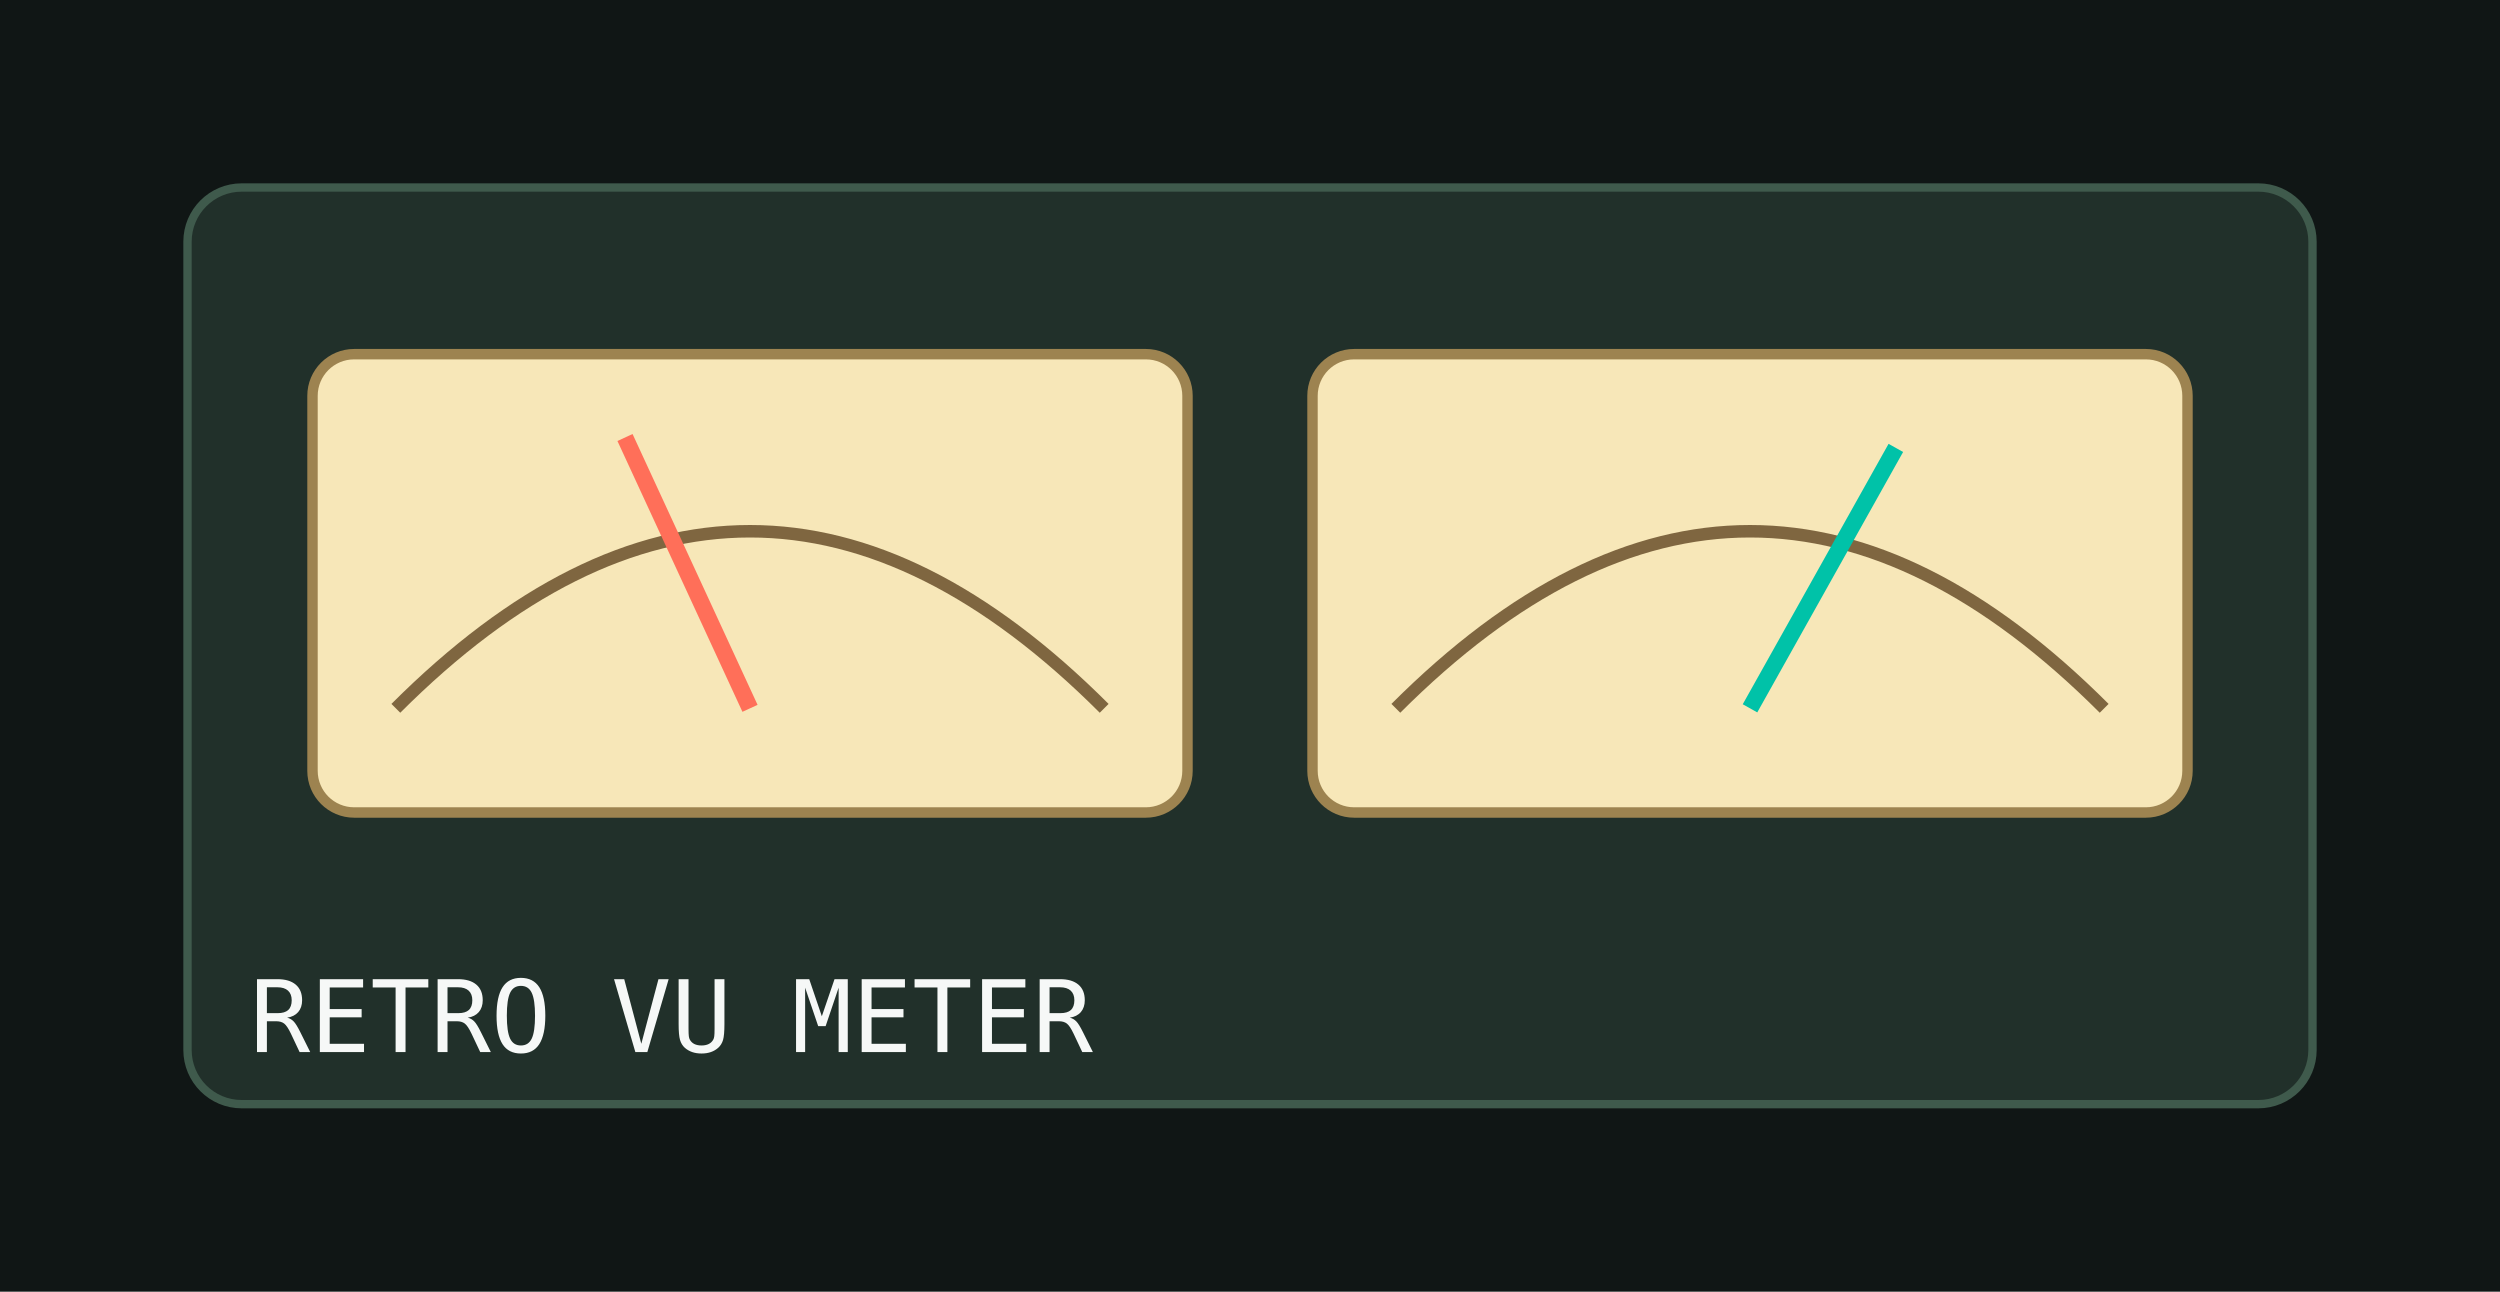
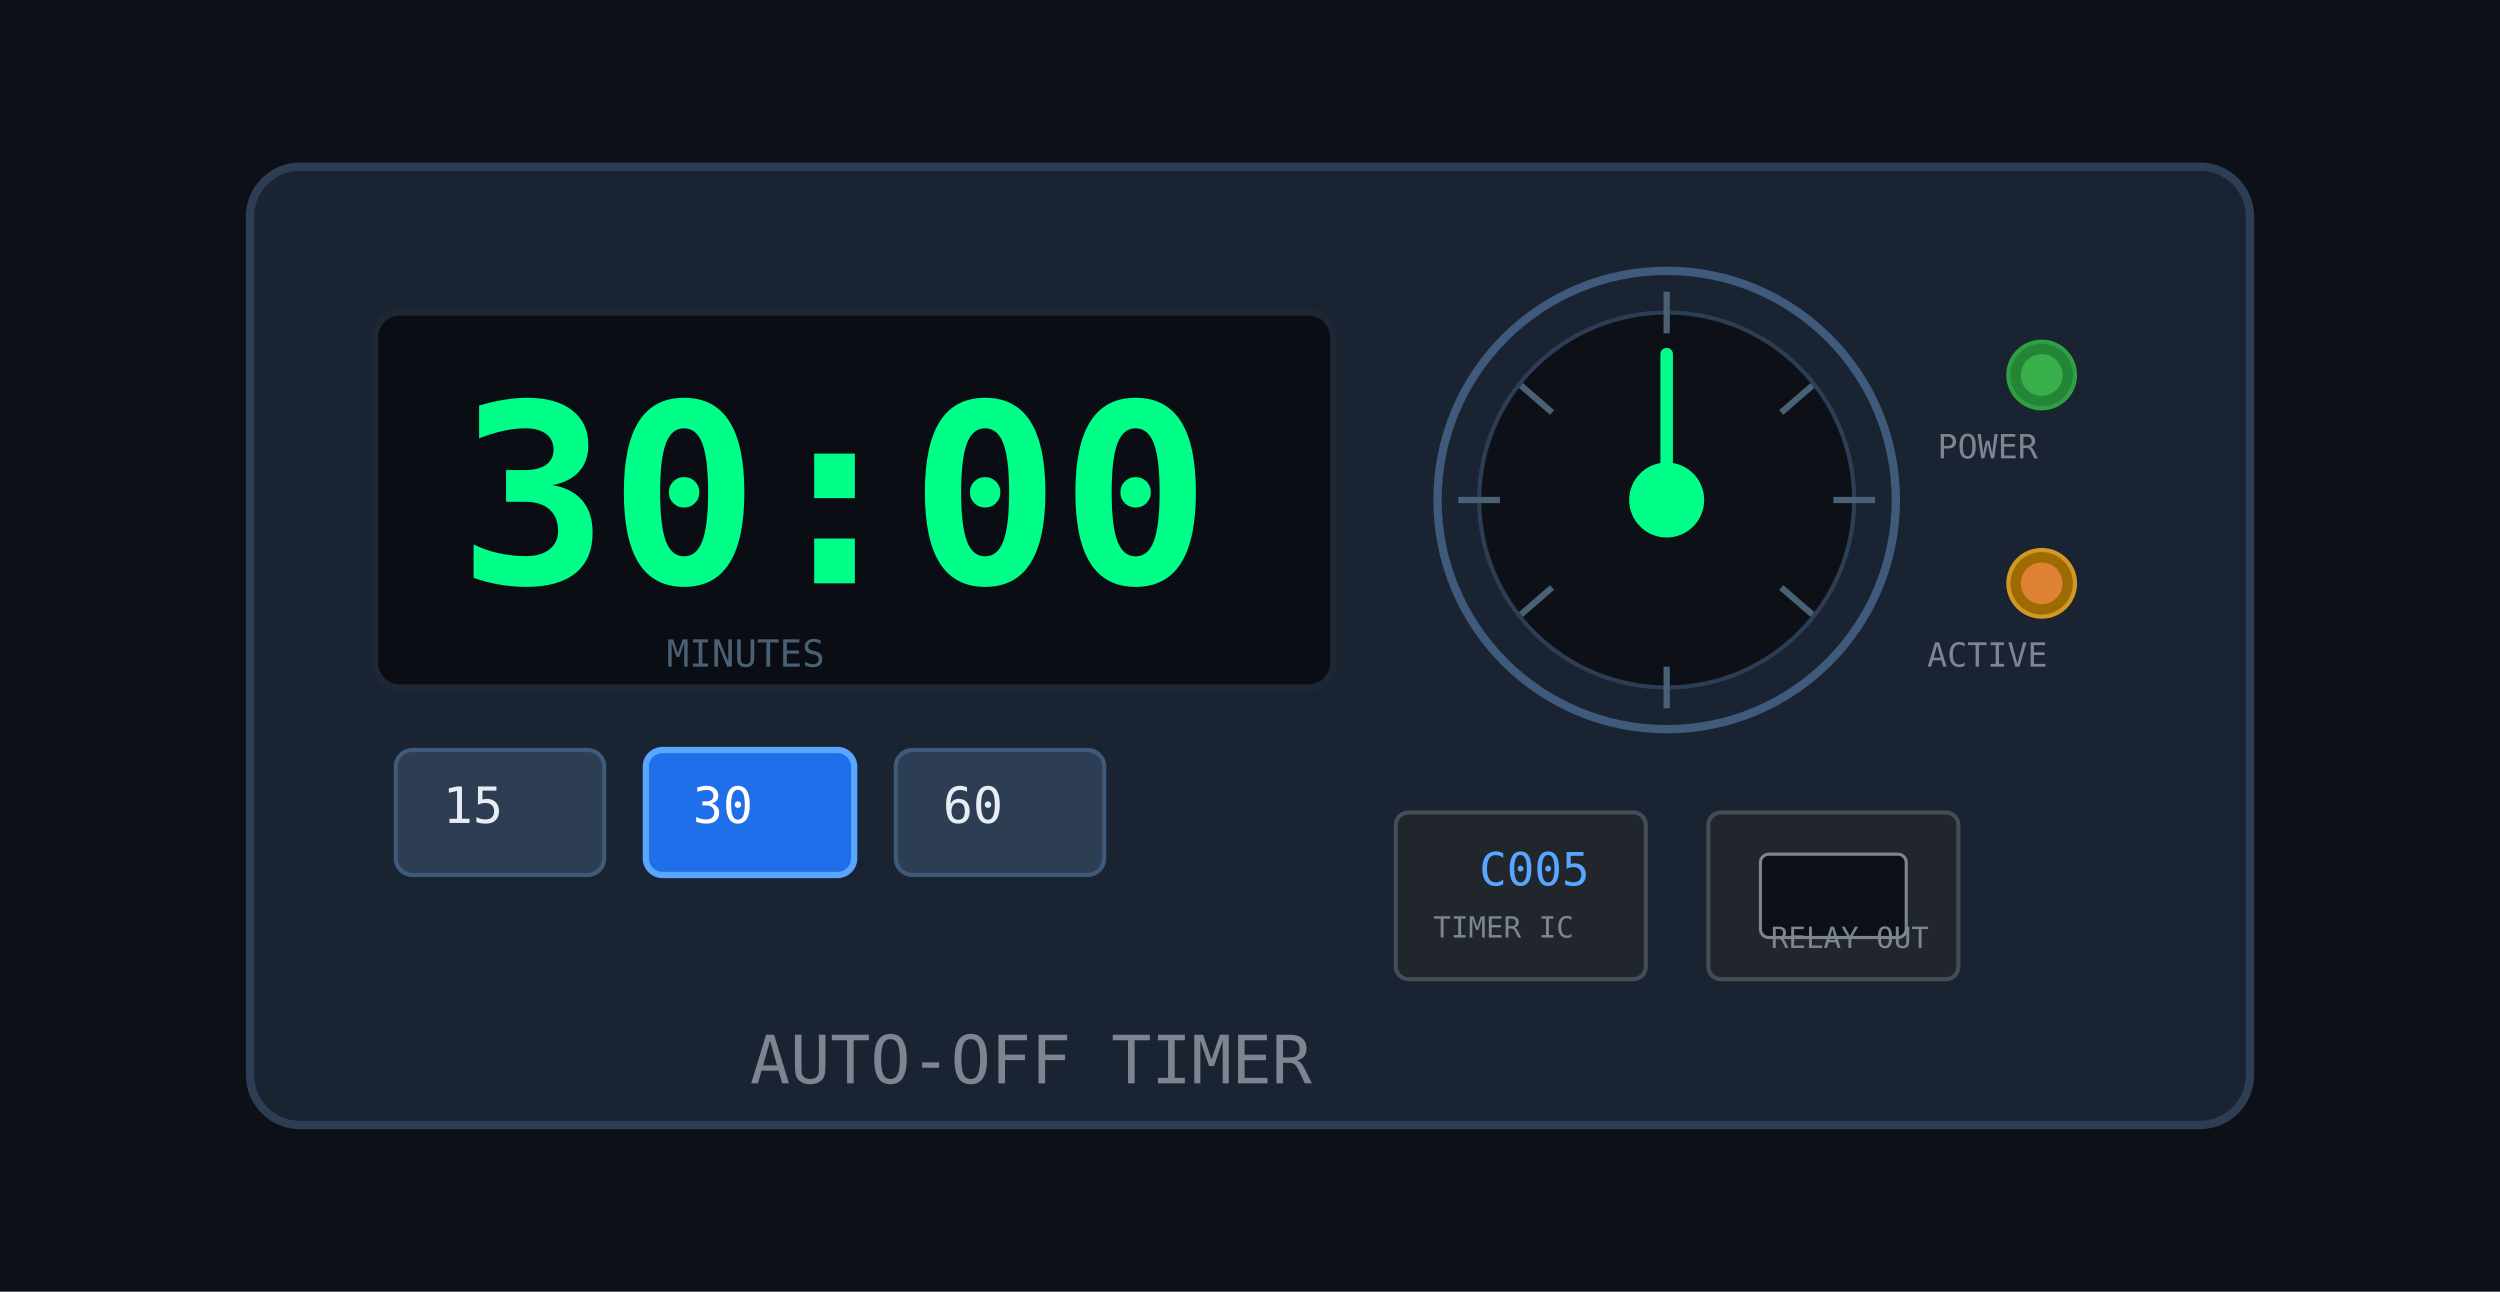
<svg xmlns="http://www.w3.org/2000/svg" viewBox="0 0 1200 620" role="img" aria-labelledby="t d">
-   <rect width="1200" height="620" fill="#101615" />
-   <rect x="90" y="90" width="1020" height="440" rx="26" fill="#21302a" stroke="#3f5a4c" stroke-width="4" />
-   <rect x="150" y="170" width="420" height="220" rx="20" fill="#f7e7b8" stroke="#9d8350" stroke-width="5" />
-   <path d="M190 340q170-170 340 0" stroke="#7f6640" stroke-width="6" fill="none" />
-   <line x1="360" y1="340" x2="300" y2="210" stroke="#ff6f59" stroke-width="8" />
-   <rect x="630" y="170" width="420" height="220" rx="20" fill="#f7e7b8" stroke="#9d8350" stroke-width="5" />
-   <path d="M670 340q170-170 340 0" stroke="#7f6640" stroke-width="6" fill="none" />
-   <line x1="840" y1="340" x2="910" y2="215" stroke="#00c2a8" stroke-width="8" />
-   <text x="120" y="505" fill="#f6f8f7" font-size="48" font-family="IBM Plex Mono, monospace">RETRO VU METER</text>
+   <rect width="1200" height="620" fill="#0d1117" />
+   <rect x="120" y="80" width="960" height="460" rx="24" fill="#1a2332" stroke="#2d3d54" stroke-width="4" />
+   <rect x="180" y="150" width="460" height="180" rx="12" fill="#0a0e14" stroke="#1e2835" stroke-width="3" />
+   <g fill="#00ff88" font-family="IBM Plex Mono, monospace" font-size="120" font-weight="bold">
+     <text x="220" y="280">30:00</text>
+   </g>
+   <text x="320" y="320" fill="#4a6074" font-size="18" font-family="IBM Plex Mono, monospace">MINUTES</text>
+   <g id="preset-buttons">
+     <rect x="190" y="360" width="100" height="60" rx="8" fill="#2d3d54" stroke="#3f5a7a" stroke-width="2" />
+     <text x="227" y="395" fill="#e6edf3" font-size="24" font-family="IBM Plex Mono, monospace" text-anchor="middle">15</text>
+     <rect x="310" y="360" width="100" height="60" rx="8" fill="#1f6feb" stroke="#58a6ff" stroke-width="3" />
+     <text x="347" y="395" fill="#ffffff" font-size="24" font-family="IBM Plex Mono, monospace" text-anchor="middle">30</text>
+     <rect x="430" y="360" width="100" height="60" rx="8" fill="#2d3d54" stroke="#3f5a7a" stroke-width="2" />
+     <text x="467" y="395" fill="#e6edf3" font-size="24" font-family="IBM Plex Mono, monospace" text-anchor="middle">60</text>
+   </g>
+   <circle cx="800" cy="240" r="110" fill="#1a2332" stroke="#3f5a7a" stroke-width="4" />
+   <circle cx="800" cy="240" r="90" fill="#0d1117" stroke="#2d3d54" stroke-width="2" />
+   <g stroke="#4a6074" stroke-width="3">
+     <line x1="800" y1="140" x2="800" y2="160" />
+     <line x1="870" y1="185" x2="855" y2="198" />
+     <line x1="900" y1="240" x2="880" y2="240" />
+     <line x1="870" y1="295" x2="855" y2="282" />
+     <line x1="800" y1="340" x2="800" y2="320" />
+     <line x1="730" y1="295" x2="745" y2="282" />
+     <line x1="700" y1="240" x2="720" y2="240" />
+     <line x1="730" y1="185" x2="745" y2="198" />
+   </g>
+   <line x1="800" y1="240" x2="800" y2="170" stroke="#00ff88" stroke-width="6" stroke-linecap="round" />
+   <circle cx="800" cy="240" r="18" fill="#00ff88" />
+   <rect x="670" y="390" width="120" height="80" rx="6" fill="#21262d" stroke="#444c56" stroke-width="2" />
+   <text x="710" y="425" fill="#58a6ff" font-size="22" font-family="IBM Plex Mono, monospace">C005</text>
+   <text x="688" y="450" fill="#7d8590" font-size="14" font-family="IBM Plex Mono, monospace">TIMER IC</text>
+   <rect x="820" y="390" width="120" height="80" rx="6" fill="#21262d" stroke="#444c56" stroke-width="2" />
+   <rect x="845" y="410" width="70" height="40" rx="4" fill="#0d1117" stroke="#7d8590" stroke-width="1.5" />
+   <text x="850" y="455" fill="#7d8590" font-size="14" font-family="IBM Plex Mono, monospace">RELAY OUT</text>
+   <g id="status-leds">
+     <circle cx="980" cy="180" r="16" fill="#238636" stroke="#2ea043" stroke-width="2" />
+     <circle cx="980" cy="180" r="10" fill="#3fb950" opacity="0.8" />
+     <text x="930" y="220" fill="#7d8590" font-size="16" font-family="IBM Plex Mono, monospace">POWER</text>
+     <circle cx="980" cy="280" r="16" fill="#9e6a03" stroke="#d29922" stroke-width="2" />
+     <circle cx="980" cy="280" r="10" fill="#f0883e" opacity="0.8" />
+     <text x="925" y="320" fill="#7d8590" font-size="16" font-family="IBM Plex Mono, monospace">ACTIVE</text>
+   </g>
+   <text x="360" y="520" fill="#7d8590" font-size="32" font-family="IBM Plex Mono, monospace">AUTO-OFF TIMER</text>
</svg>
